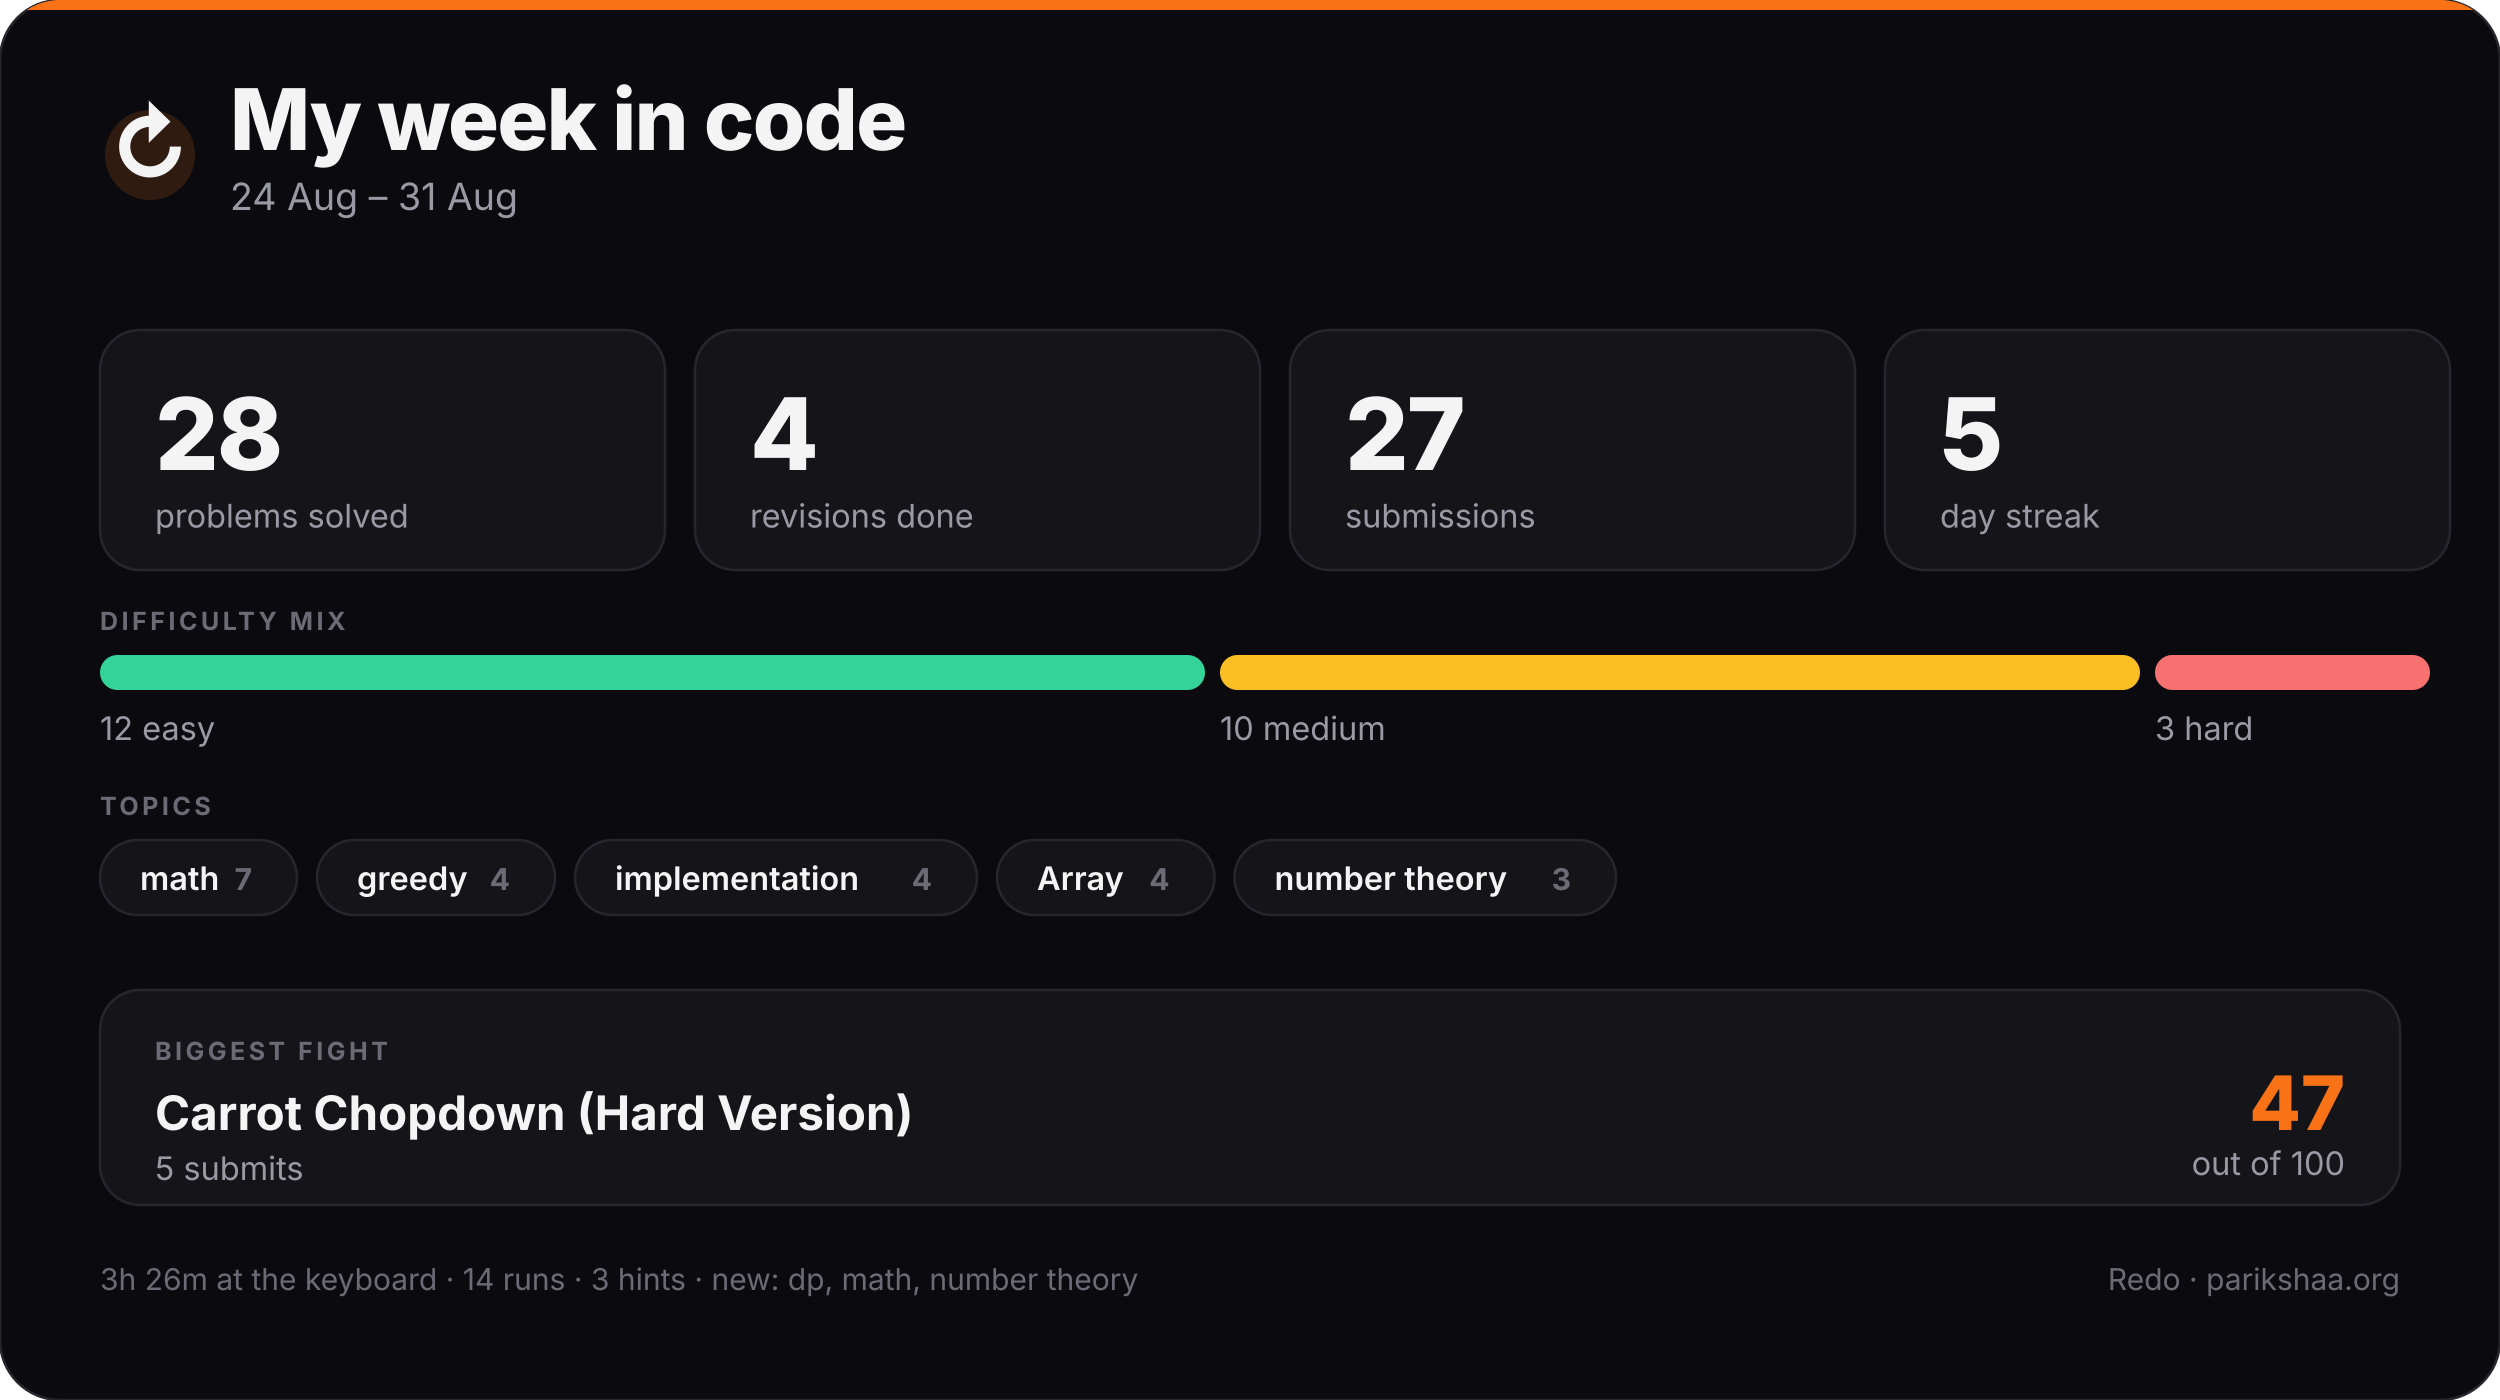
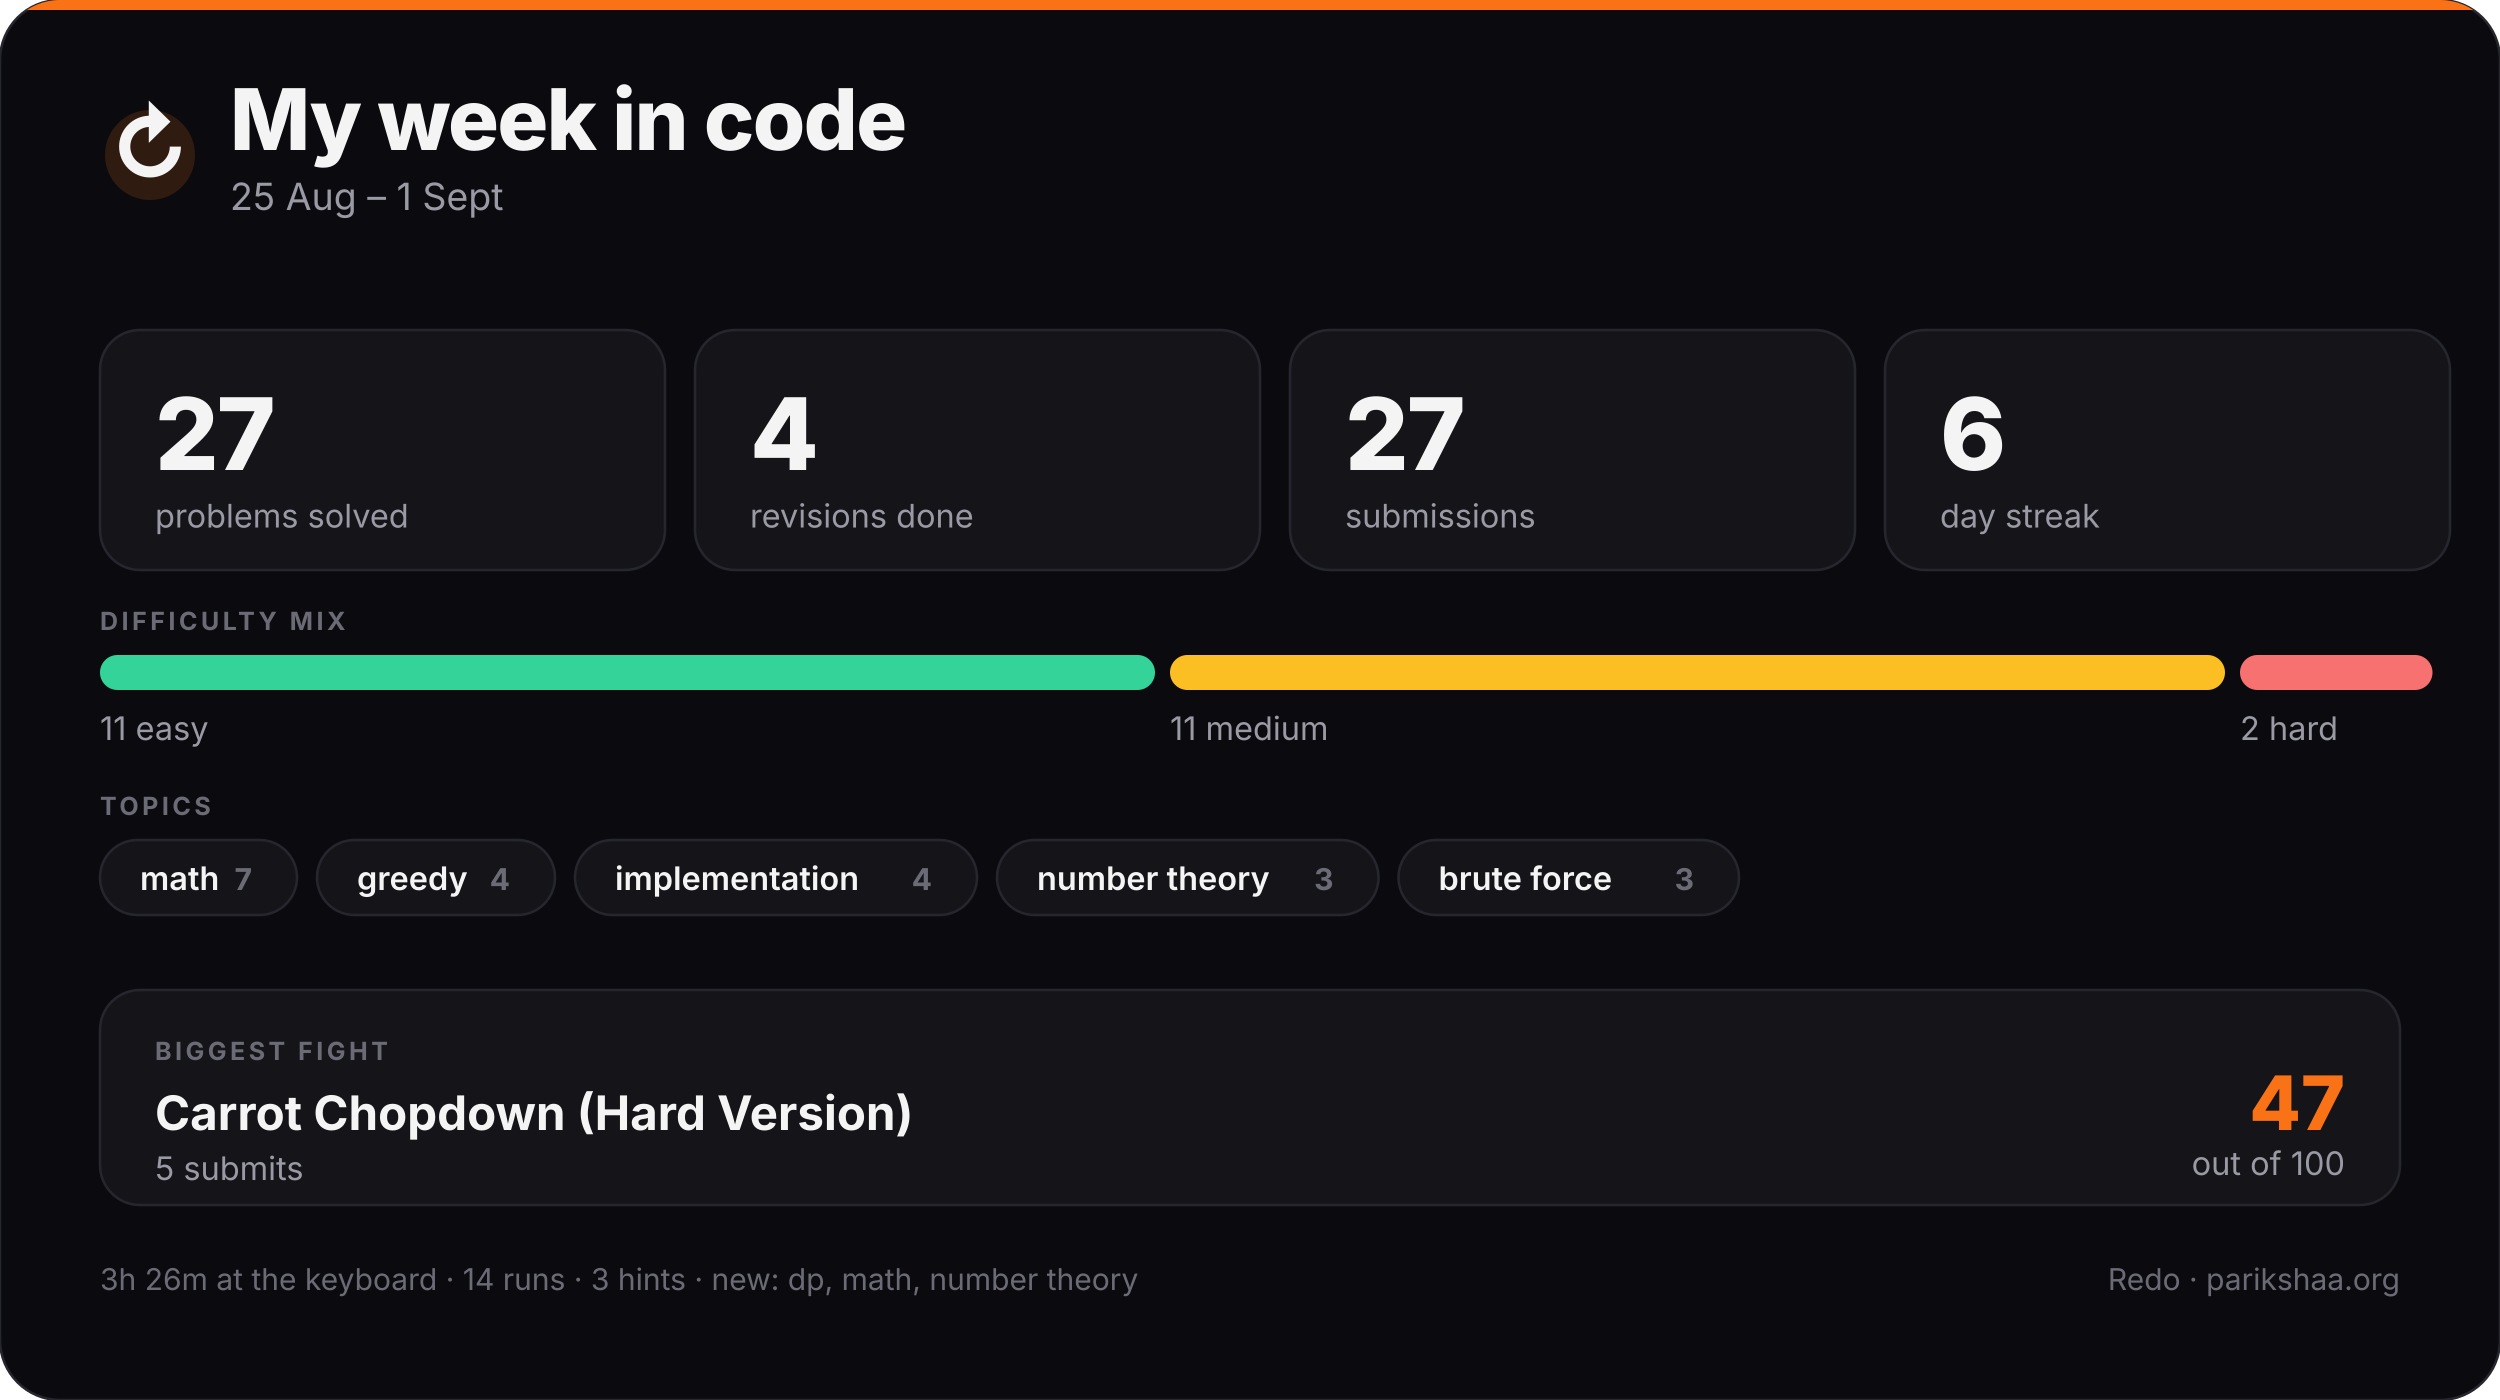
<svg xmlns="http://www.w3.org/2000/svg" width="1000" height="560" viewBox="0 0 1000 560" role="img" aria-label="Week in code">
  <style>
    text { font-family: -apple-system, BlinkMacSystemFont, "Segoe UI", Inter, sans-serif; }
    .title { fill: #f4f4f5; font-size: 34px; font-weight: 800; letter-spacing: -0.02em; }
    .sub { fill: #9a9aa5; font-size: 15px; }
    .big { fill: #f4f4f5; font-size: 40px; font-weight: 800; letter-spacing: -0.02em; }
    .small { fill: #9a9aa5; font-size: 13px; }
    .label { fill: #6b6b76; font-size: 10px; letter-spacing: 0.14em; font-weight: 700; }
    .chip { fill: #f4f4f5; font-size: 13px; font-weight: 600; }
    .chipCount { fill: #6b6b76; font-size: 12px; font-weight: 700; }
    .fightTitle { fill: #f4f4f5; font-size: 19px; font-weight: 700; }
    .fightScore { fill: #f97316; font-size: 30px; font-weight: 800; }
    .foot { fill: #6b6b76; font-size: 12px; }
    .rise { animation: rise 620ms cubic-bezier(.2,.8,.2,1) both; }
    @keyframes rise { from { opacity: 0; transform: translateY(8px); } to { opacity: 1; transform: none; } }
    @media (prefers-reduced-motion: reduce) { .rise { animation: none; } }
  </style>
  <defs>
    <clipPath id="card">
      <rect width="1000" height="560" rx="24" />
    </clipPath>
  </defs>
  <rect width="1000" height="560" rx="24" fill="#0b0b0f" stroke="#26262e" />
  <rect x="0" y="0" width="1000" height="4" fill="#f97316" clip-path="url(#card)" />
  <circle cx="60" cy="62" r="18" fill="#f97316" opacity="0.16" />
  <text x="60" y="71" class="title" fill="#f97316" text-anchor="middle" font-size="24">↻</text>
  <text x="92" y="60" class="title">My week in code</text>
-   <text x="92" y="84" class="sub">24 Aug – 31 Aug</text>
+   <text x="92" y="84" class="sub">25 Aug – 1 Sept</text>
  <g class="rise" style="animation-delay:0s">
    <rect x="40" y="132" width="226" height="96" rx="16" fill="#141419" stroke="#26262e" />
-     <text x="62" y="188" class="big">28</text>
+     <text x="62" y="188" class="big">27</text>
    <text x="62" y="211" class="small">problems solved</text>
  </g>
  <g class="rise" style="animation-delay:0.07s">
    <rect x="278" y="132" width="226" height="96" rx="16" fill="#141419" stroke="#26262e" />
    <text x="300" y="188" class="big">4</text>
    <text x="300" y="211" class="small">revisions done</text>
  </g>
  <g class="rise" style="animation-delay:0.14s">
    <rect x="516" y="132" width="226" height="96" rx="16" fill="#141419" stroke="#26262e" />
    <text x="538" y="188" class="big">27</text>
    <text x="538" y="211" class="small">submissions</text>
  </g>
  <g class="rise" style="animation-delay:0.21s">
    <rect x="754" y="132" width="226" height="96" rx="16" fill="#141419" stroke="#26262e" />
-     <text x="776" y="188" class="big">5</text>
+     <text x="776" y="188" class="big">6</text>
    <text x="776" y="211" class="small">day streak</text>
  </g>
  <text x="40" y="252" class="label">DIFFICULTY MIX</text>
-   <rect x="40" y="262" width="442" height="14" rx="7" fill="#34d399" />
-   <text x="40" y="296" class="small" fill="#34d399">12 easy</text>
-   <rect x="488" y="262" width="368" height="14" rx="7" fill="#fbbf24" />
-   <text x="488" y="296" class="small" fill="#fbbf24">10 medium</text>
-   <rect x="862" y="262" width="110" height="14" rx="7" fill="#f87171" />
-   <text x="862" y="296" class="small" fill="#f87171">3 hard</text>
+   <rect x="40" y="262" width="422" height="14" rx="7" fill="#34d399" />
+   <text x="40" y="296" class="small" fill="#34d399">11 easy</text>
+   <rect x="468" y="262" width="422" height="14" rx="7" fill="#fbbf24" />
+   <text x="468" y="296" class="small" fill="#fbbf24">11 medium</text>
+   <rect x="896" y="262" width="77" height="14" rx="7" fill="#f87171" />
+   <text x="896" y="296" class="small" fill="#f87171">2 hard</text>
  <text x="40" y="326" class="label">TOPICS</text>
  <g class="rise">
    <rect x="40" y="336" width="78.8" height="30" rx="15" fill="#141419" stroke="#26262e" />
    <text x="56" y="356" class="chip">math</text>
    <text x="100.8" y="356" class="chipCount" text-anchor="end">7</text>
  </g>
  <g class="rise">
    <rect x="126.8" y="336" width="95.2" height="30" rx="15" fill="#141419" stroke="#26262e" />
    <text x="142.8" y="356" class="chip">greedy</text>
    <text x="204" y="356" class="chipCount" text-anchor="end">4</text>
  </g>
  <g class="rise">
    <rect x="230" y="336" width="160.8" height="30" rx="15" fill="#141419" stroke="#26262e" />
    <text x="246" y="356" class="chip">implementation</text>
    <text x="372.8" y="356" class="chipCount" text-anchor="end">4</text>
  </g>
  <g class="rise">
-     <rect x="398.8" y="336" width="87" height="30" rx="15" fill="#141419" stroke="#26262e" />
-     <text x="414.8" y="356" class="chip">Array</text>
-     <text x="467.8" y="356" class="chipCount" text-anchor="end">4</text>
+     <rect x="398.8" y="336" width="152.6" height="30" rx="15" fill="#141419" stroke="#26262e" />
+     <text x="414.8" y="356" class="chip">number theory</text>
+     <text x="533.4" y="356" class="chipCount" text-anchor="end">3</text>
  </g>
  <g class="rise">
-     <rect x="493.8" y="336" width="152.6" height="30" rx="15" fill="#141419" stroke="#26262e" />
-     <text x="509.8" y="356" class="chip">number theory</text>
-     <text x="628.4" y="356" class="chipCount" text-anchor="end">3</text>
+     <rect x="559.4" y="336" width="136.2" height="30" rx="15" fill="#141419" stroke="#26262e" />
+     <text x="575.4" y="356" class="chip">brute force</text>
+     <text x="677.6" y="356" class="chipCount" text-anchor="end">3</text>
  </g>
  <g class="rise" style="animation-delay:.25s">
    <rect x="40" y="396" width="920" height="86" rx="16" fill="#141419" stroke="#26262e" />
    <text x="62" y="424" class="label">BIGGEST FIGHT</text>
    <text x="62" y="452" class="fightTitle">Carrot Chopdown (Hard Version)</text>
    <text x="62" y="472" class="small">5 submits</text>
    <text x="938" y="452" class="fightScore" text-anchor="end">47</text>
    <text x="938" y="470" class="small" text-anchor="end">out of 100</text>
  </g>
  <text x="40" y="516" class="foot">3h 26m at the keyboard · 14 runs · 3 hints · new: dp, math, number theory</text>
  <text x="960" y="516" class="foot" text-anchor="end">Redo · parikshaa.org</text>
</svg>
